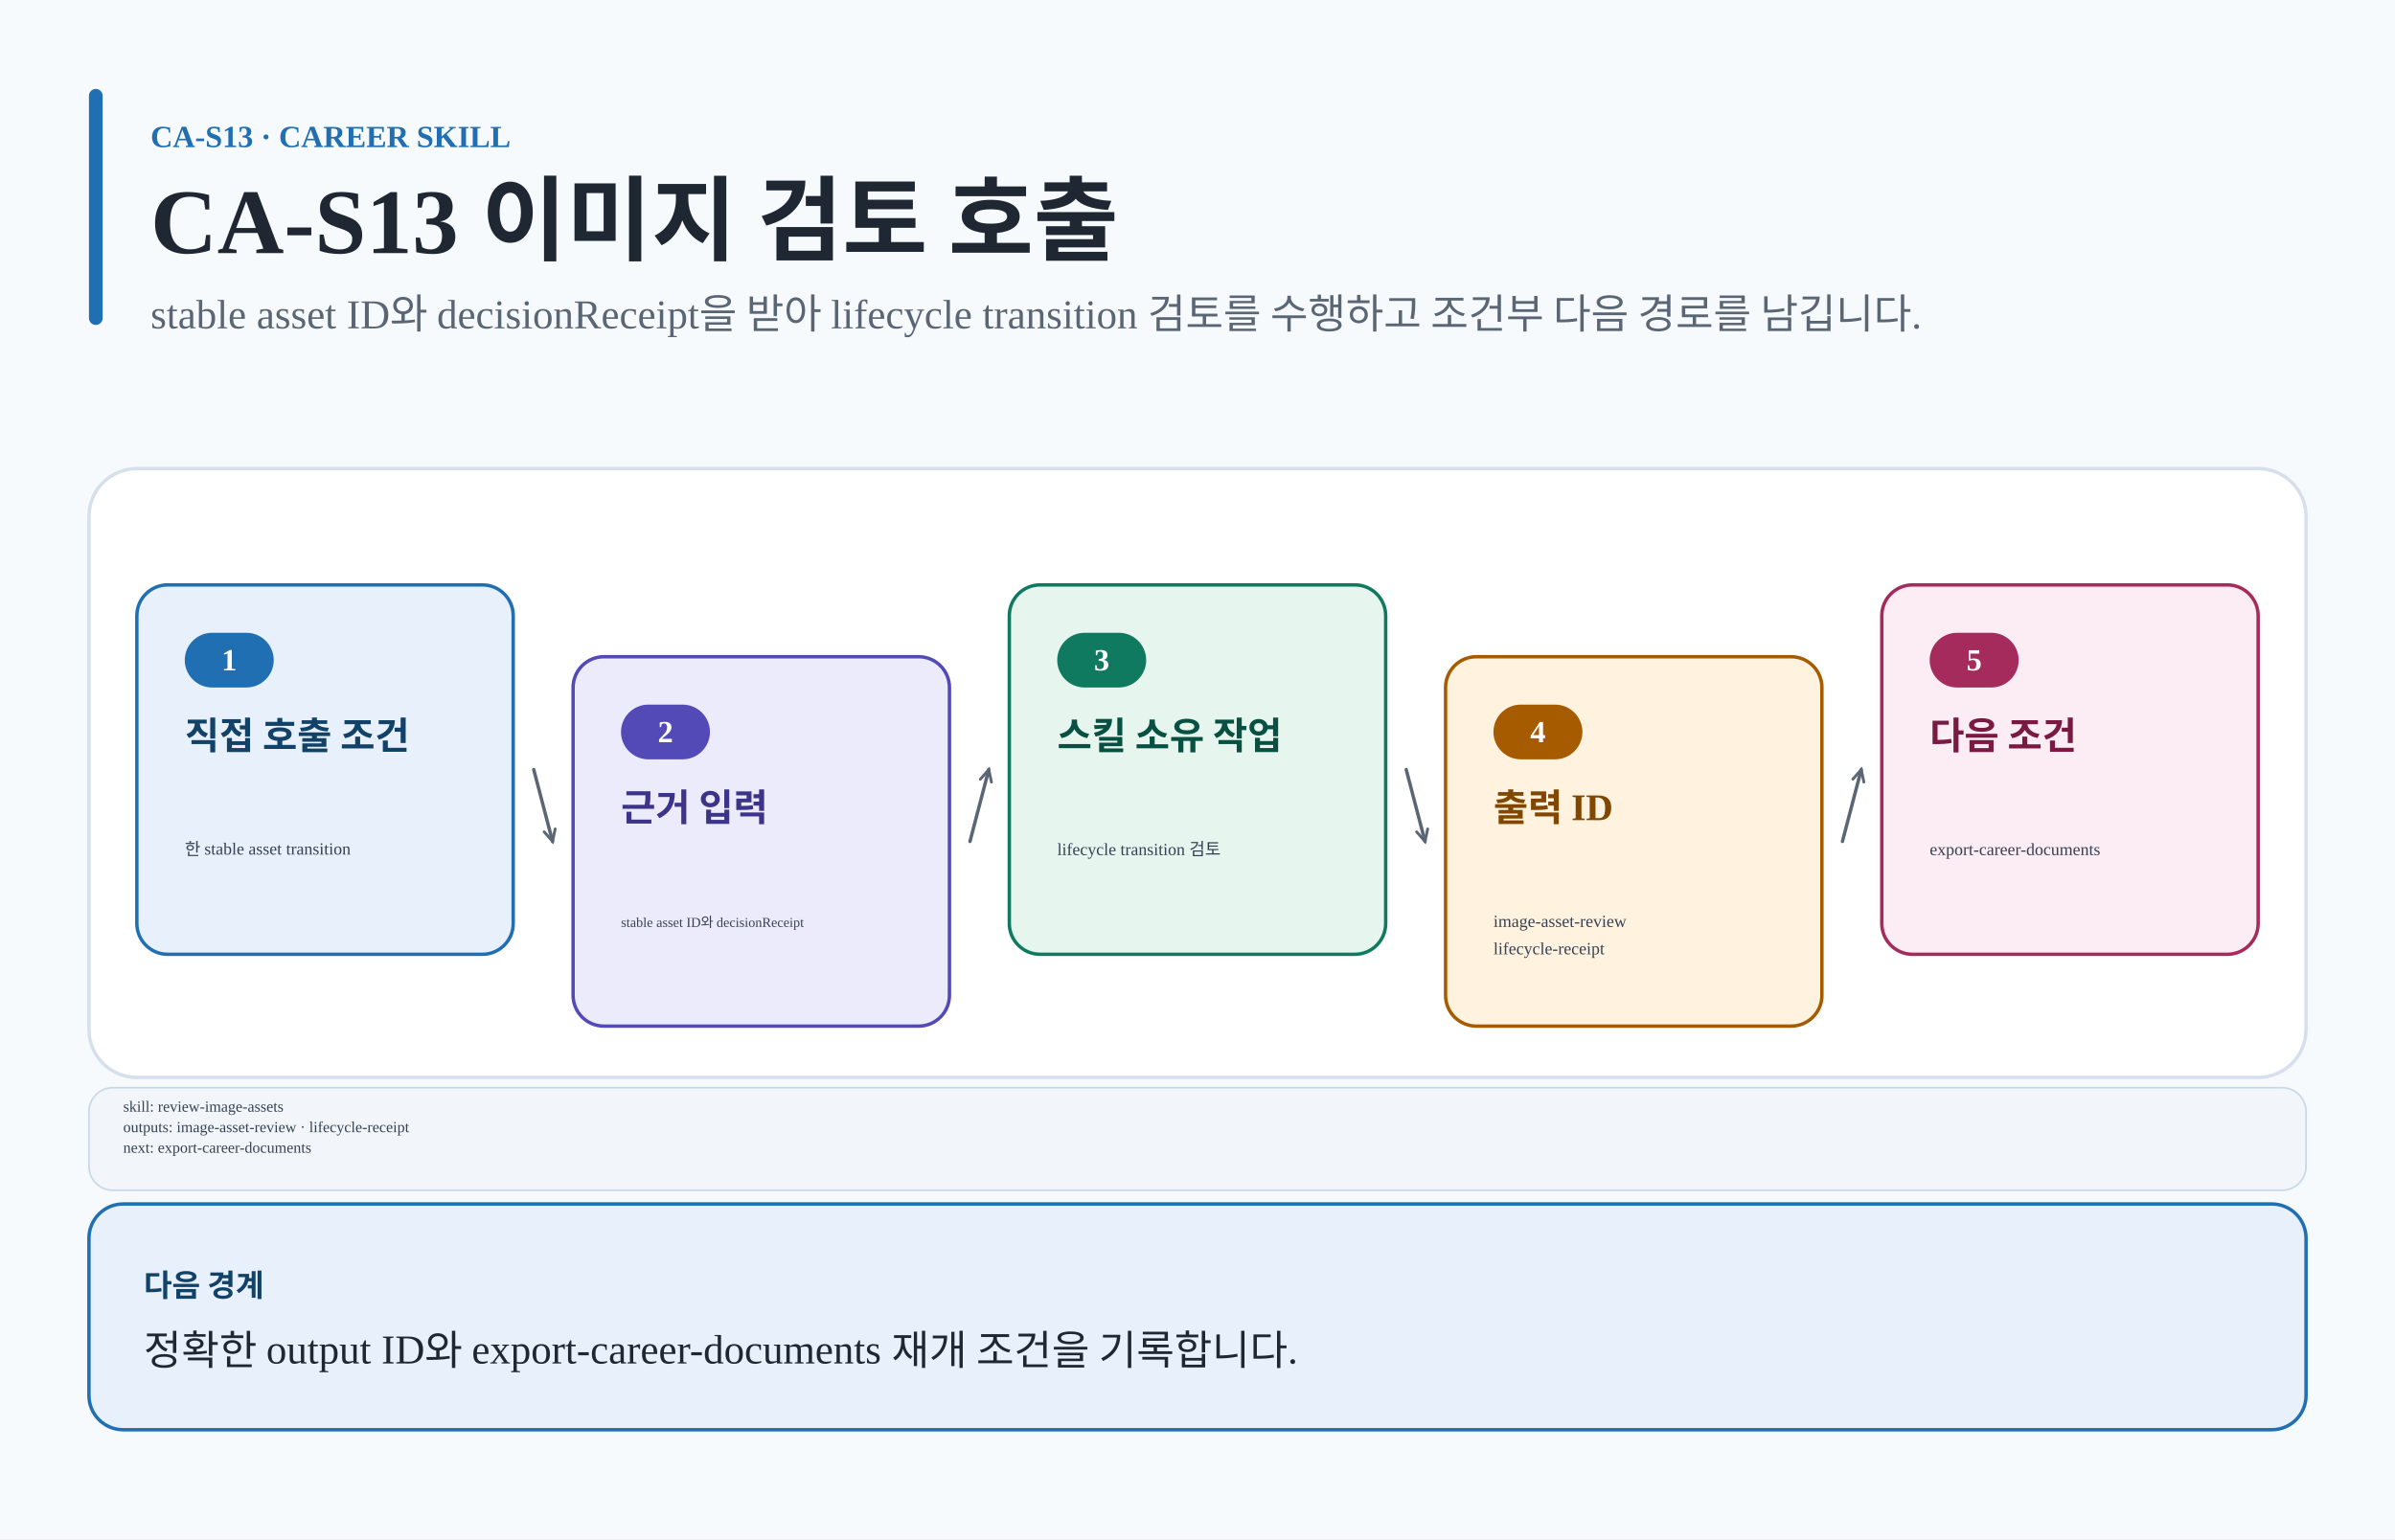
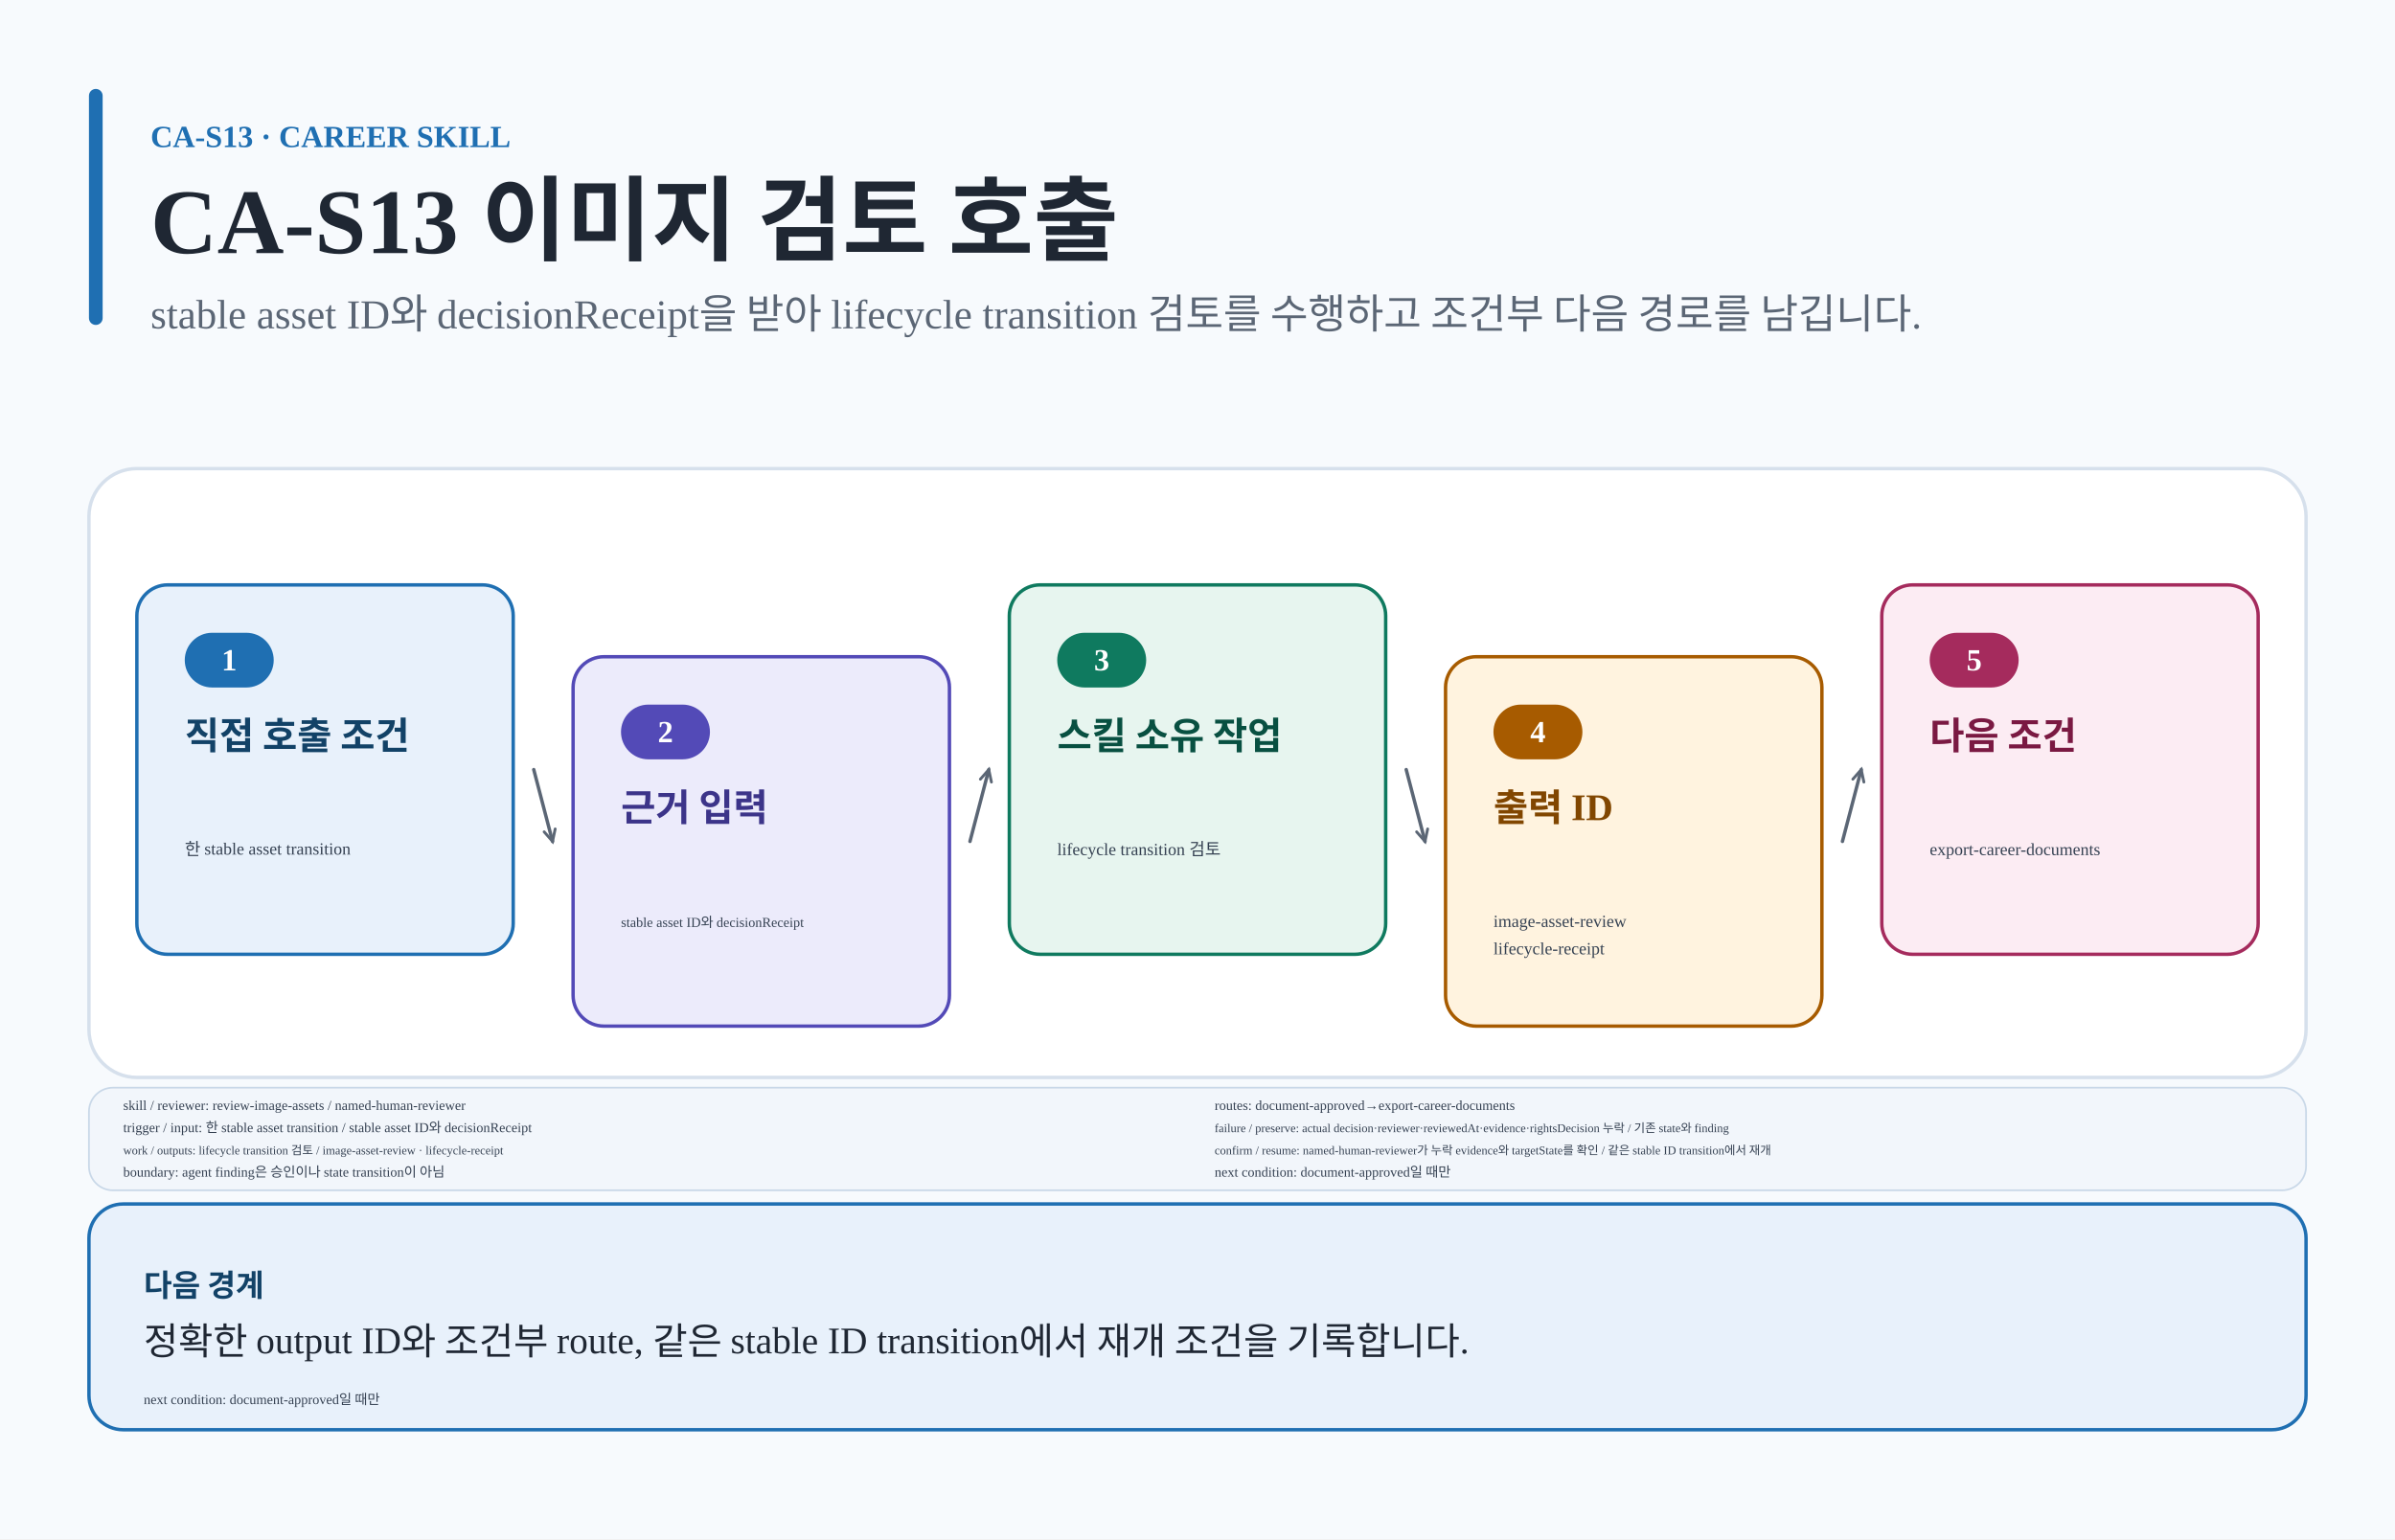
<svg xmlns="http://www.w3.org/2000/svg" viewBox="0 0 1400 900" width="1400" height="900" role="img" aria-label="Career 이미지 자산 검토 직접 호출 흐름">
  <defs>
    <marker id="open-arrow" viewBox="0 0 12 12" refX="10" refY="6" markerWidth="10" markerHeight="10" markerUnits="userSpaceOnUse" orient="auto">
      <path d="M 2 2 L 10 6 L 2 10" fill="none" stroke="#5B6675" stroke-width="2" stroke-linecap="round" />
    </marker>
  </defs>
  <rect width="1400" height="900" fill="#F7FAFD" />
  <rect x="52" y="52" width="8" height="138" rx="4" fill="#1F6FB2" />
  <text x="88" y="86" fill="#1F6FB2" font-size="18" font-weight="700">CA-S13 · CAREER SKILL</text>
  <text x="88" y="148" fill="#1F2733" font-size="54" font-weight="700">CA-S13 이미지 검토 호출</text>
-   <text x="88" y="192" fill="#5B6675" font-size="24">stable asset ID와 decisionReceipt을 받아 lifecycle transition 검토를 수행하고 조건부 다음 경로를 남깁니다.</text>
+   <text x="88" y="192" fill="#5B6675" font-size="24" textLength="1220" lengthAdjust="spacingAndGlyphs">stable asset ID와 decisionReceipt을 받아 lifecycle transition 검토를 수행하고 조건부 다음 경로를 남깁니다.</text>
  <rect x="52" y="274" width="1296" height="356" rx="28" fill="#FFFFFF" stroke="#D6E0EC" stroke-width="2" />
  <path d="M 312 450 L 323 492" fill="none" stroke="#5B6675" stroke-width="2" stroke-linecap="round" marker-end="url(#open-arrow)" />
  <path d="M 567 492 L 578 450" fill="none" stroke="#5B6675" stroke-width="2" stroke-linecap="round" marker-end="url(#open-arrow)" />
  <path d="M 822 450 L 833 492" fill="none" stroke="#5B6675" stroke-width="2" stroke-linecap="round" marker-end="url(#open-arrow)" />
  <path d="M 1077 492 L 1088 450" fill="none" stroke="#5B6675" stroke-width="2" stroke-linecap="round" marker-end="url(#open-arrow)" />
  <g aria-label="읽기 순서 1: 직접 호출 조건">
    <rect x="80" y="342" width="220" height="216" rx="18" fill="#E8F1FB" stroke="#1F6FB2" stroke-width="2" />
    <rect x="108" y="370" width="52" height="32" rx="16" fill="#1F6FB2" />
    <text x="134" y="392" text-anchor="middle" fill="#FFFFFF" font-size="18" font-weight="700">1</text>
    <text x="108" y="438" fill="#124267" font-size="22" font-weight="700">직접 호출 조건</text>
    <text x="108" y="500" fill="#354152" font-size="10" textLength="164" lengthAdjust="spacingAndGlyphs">한 stable asset transition</text>
  </g>
  <g aria-label="읽기 순서 2: 근거 입력">
    <rect x="335" y="384" width="220" height="216" rx="18" fill="#ECEBFB" stroke="#534AB7" stroke-width="2" />
    <rect x="363" y="412" width="52" height="32" rx="16" fill="#534AB7" />
    <text x="389" y="434" text-anchor="middle" fill="#FFFFFF" font-size="18" font-weight="700">2</text>
    <text x="363" y="480" fill="#3C3489" font-size="22" font-weight="700">근거 입력</text>
    <text x="363" y="542" fill="#354152" font-size="8" textLength="164" lengthAdjust="spacingAndGlyphs">stable asset ID와 decisionReceipt</text>
  </g>
  <g aria-label="읽기 순서 3: 스킬 소유 작업">
    <rect x="590" y="342" width="220" height="216" rx="18" fill="#E7F5EF" stroke="#0F7A5F" stroke-width="2" />
    <rect x="618" y="370" width="52" height="32" rx="16" fill="#0F7A5F" />
    <text x="644" y="392" text-anchor="middle" fill="#FFFFFF" font-size="18" font-weight="700">3</text>
    <text x="618" y="438" fill="#085041" font-size="22" font-weight="700">스킬 소유 작업</text>
    <text x="618" y="500" fill="#354152" font-size="10" textLength="164" lengthAdjust="spacingAndGlyphs">lifecycle transition 검토</text>
  </g>
  <g aria-label="읽기 순서 4: 출력 ID">
    <rect x="845" y="384" width="220" height="216" rx="18" fill="#FFF3DF" stroke="#A75B00" stroke-width="2" />
    <rect x="873" y="412" width="52" height="32" rx="16" fill="#A75B00" />
    <text x="899" y="434" text-anchor="middle" fill="#FFFFFF" font-size="18" font-weight="700">4</text>
    <text x="873" y="480" fill="#814600" font-size="22" font-weight="700">출력 ID</text>
    <text x="873" y="542" fill="#354152" font-size="10" textLength="164" lengthAdjust="spacingAndGlyphs">image-asset-review</text>
    <text x="873" y="558" fill="#354152" font-size="10" textLength="164" lengthAdjust="spacingAndGlyphs">lifecycle-receipt</text>
  </g>
  <g aria-label="읽기 순서 5: 다음 조건">
    <rect x="1100" y="342" width="220" height="216" rx="18" fill="#FCECF3" stroke="#A52B5D" stroke-width="2" />
    <rect x="1128" y="370" width="52" height="32" rx="16" fill="#A52B5D" />
    <text x="1154" y="392" text-anchor="middle" fill="#FFFFFF" font-size="18" font-weight="700">5</text>
    <text x="1128" y="438" fill="#7A1942" font-size="22" font-weight="700">다음 조건</text>
    <text x="1128" y="500" fill="#354152" font-size="10" textLength="164" lengthAdjust="spacingAndGlyphs">export-career-documents</text>
  </g>
  <rect x="52" y="636" width="1296" height="60" rx="14" fill="#F2F6FB" stroke="#C9D8E8" stroke-width="1" />
-   <text x="72" y="650" fill="#354152" font-size="9">skill: review-image-assets</text>
-   <text x="72" y="662" fill="#354152" font-size="9">outputs: image-asset-review · lifecycle-receipt</text>
-   <text x="72" y="674" fill="#354152" font-size="9">next: export-career-documents</text>
+   <text x="72" y="649" fill="#354152" font-size="8" textLength="610" lengthAdjust="spacingAndGlyphs">skill / reviewer: review-image-assets / named-human-reviewer</text>
+   <text x="72" y="662" fill="#354152" font-size="8" textLength="610" lengthAdjust="spacingAndGlyphs">trigger / input: 한 stable asset transition / stable asset ID와 decisionReceipt</text>
+   <text x="72" y="675" fill="#354152" font-size="7" textLength="610" lengthAdjust="spacingAndGlyphs">work / outputs: lifecycle transition 검토 / image-asset-review · lifecycle-receipt</text>
+   <text x="72" y="688" fill="#354152" font-size="8" textLength="610" lengthAdjust="spacingAndGlyphs">boundary: agent finding은 승인이나 state transition이 아님</text>
+   <text x="710" y="649" fill="#354152" font-size="8" textLength="618" lengthAdjust="spacingAndGlyphs">routes: document-approved→export-career-documents</text>
+   <text x="710" y="662" fill="#354152" font-size="7" textLength="618" lengthAdjust="spacingAndGlyphs">failure / preserve: actual decision·reviewer·reviewedAt·evidence·rightsDecision 누락 / 기존 state와 finding</text>
+   <text x="710" y="675" fill="#354152" font-size="7" textLength="618" lengthAdjust="spacingAndGlyphs">confirm / resume: named-human-reviewer가 누락 evidence와 targetState를 확인 / 같은 stable ID transition에서 재개</text>
+   <text x="710" y="688" fill="#354152" font-size="8">next condition: document-approved일 때만</text>
  <rect x="52" y="704" width="1296" height="132" rx="20" fill="#E8F1FB" stroke="#1F6FB2" stroke-width="2" />
  <text x="84" y="758" fill="#124267" font-size="18" font-weight="700">다음 경계</text>
-   <text x="84" y="798" fill="#1F2733" font-size="24">정확한 output ID와 export-career-documents 재개 조건을 기록합니다.</text>
+   <text x="84" y="792" fill="#1F2733" font-size="22">정확한 output ID와 조건부 route, 같은 stable ID transition에서 재개 조건을 기록합니다.</text>
+   <text x="84" y="821" fill="#354152" font-weight="500" font-size="8">next condition: document-approved일 때만</text>
</svg>
